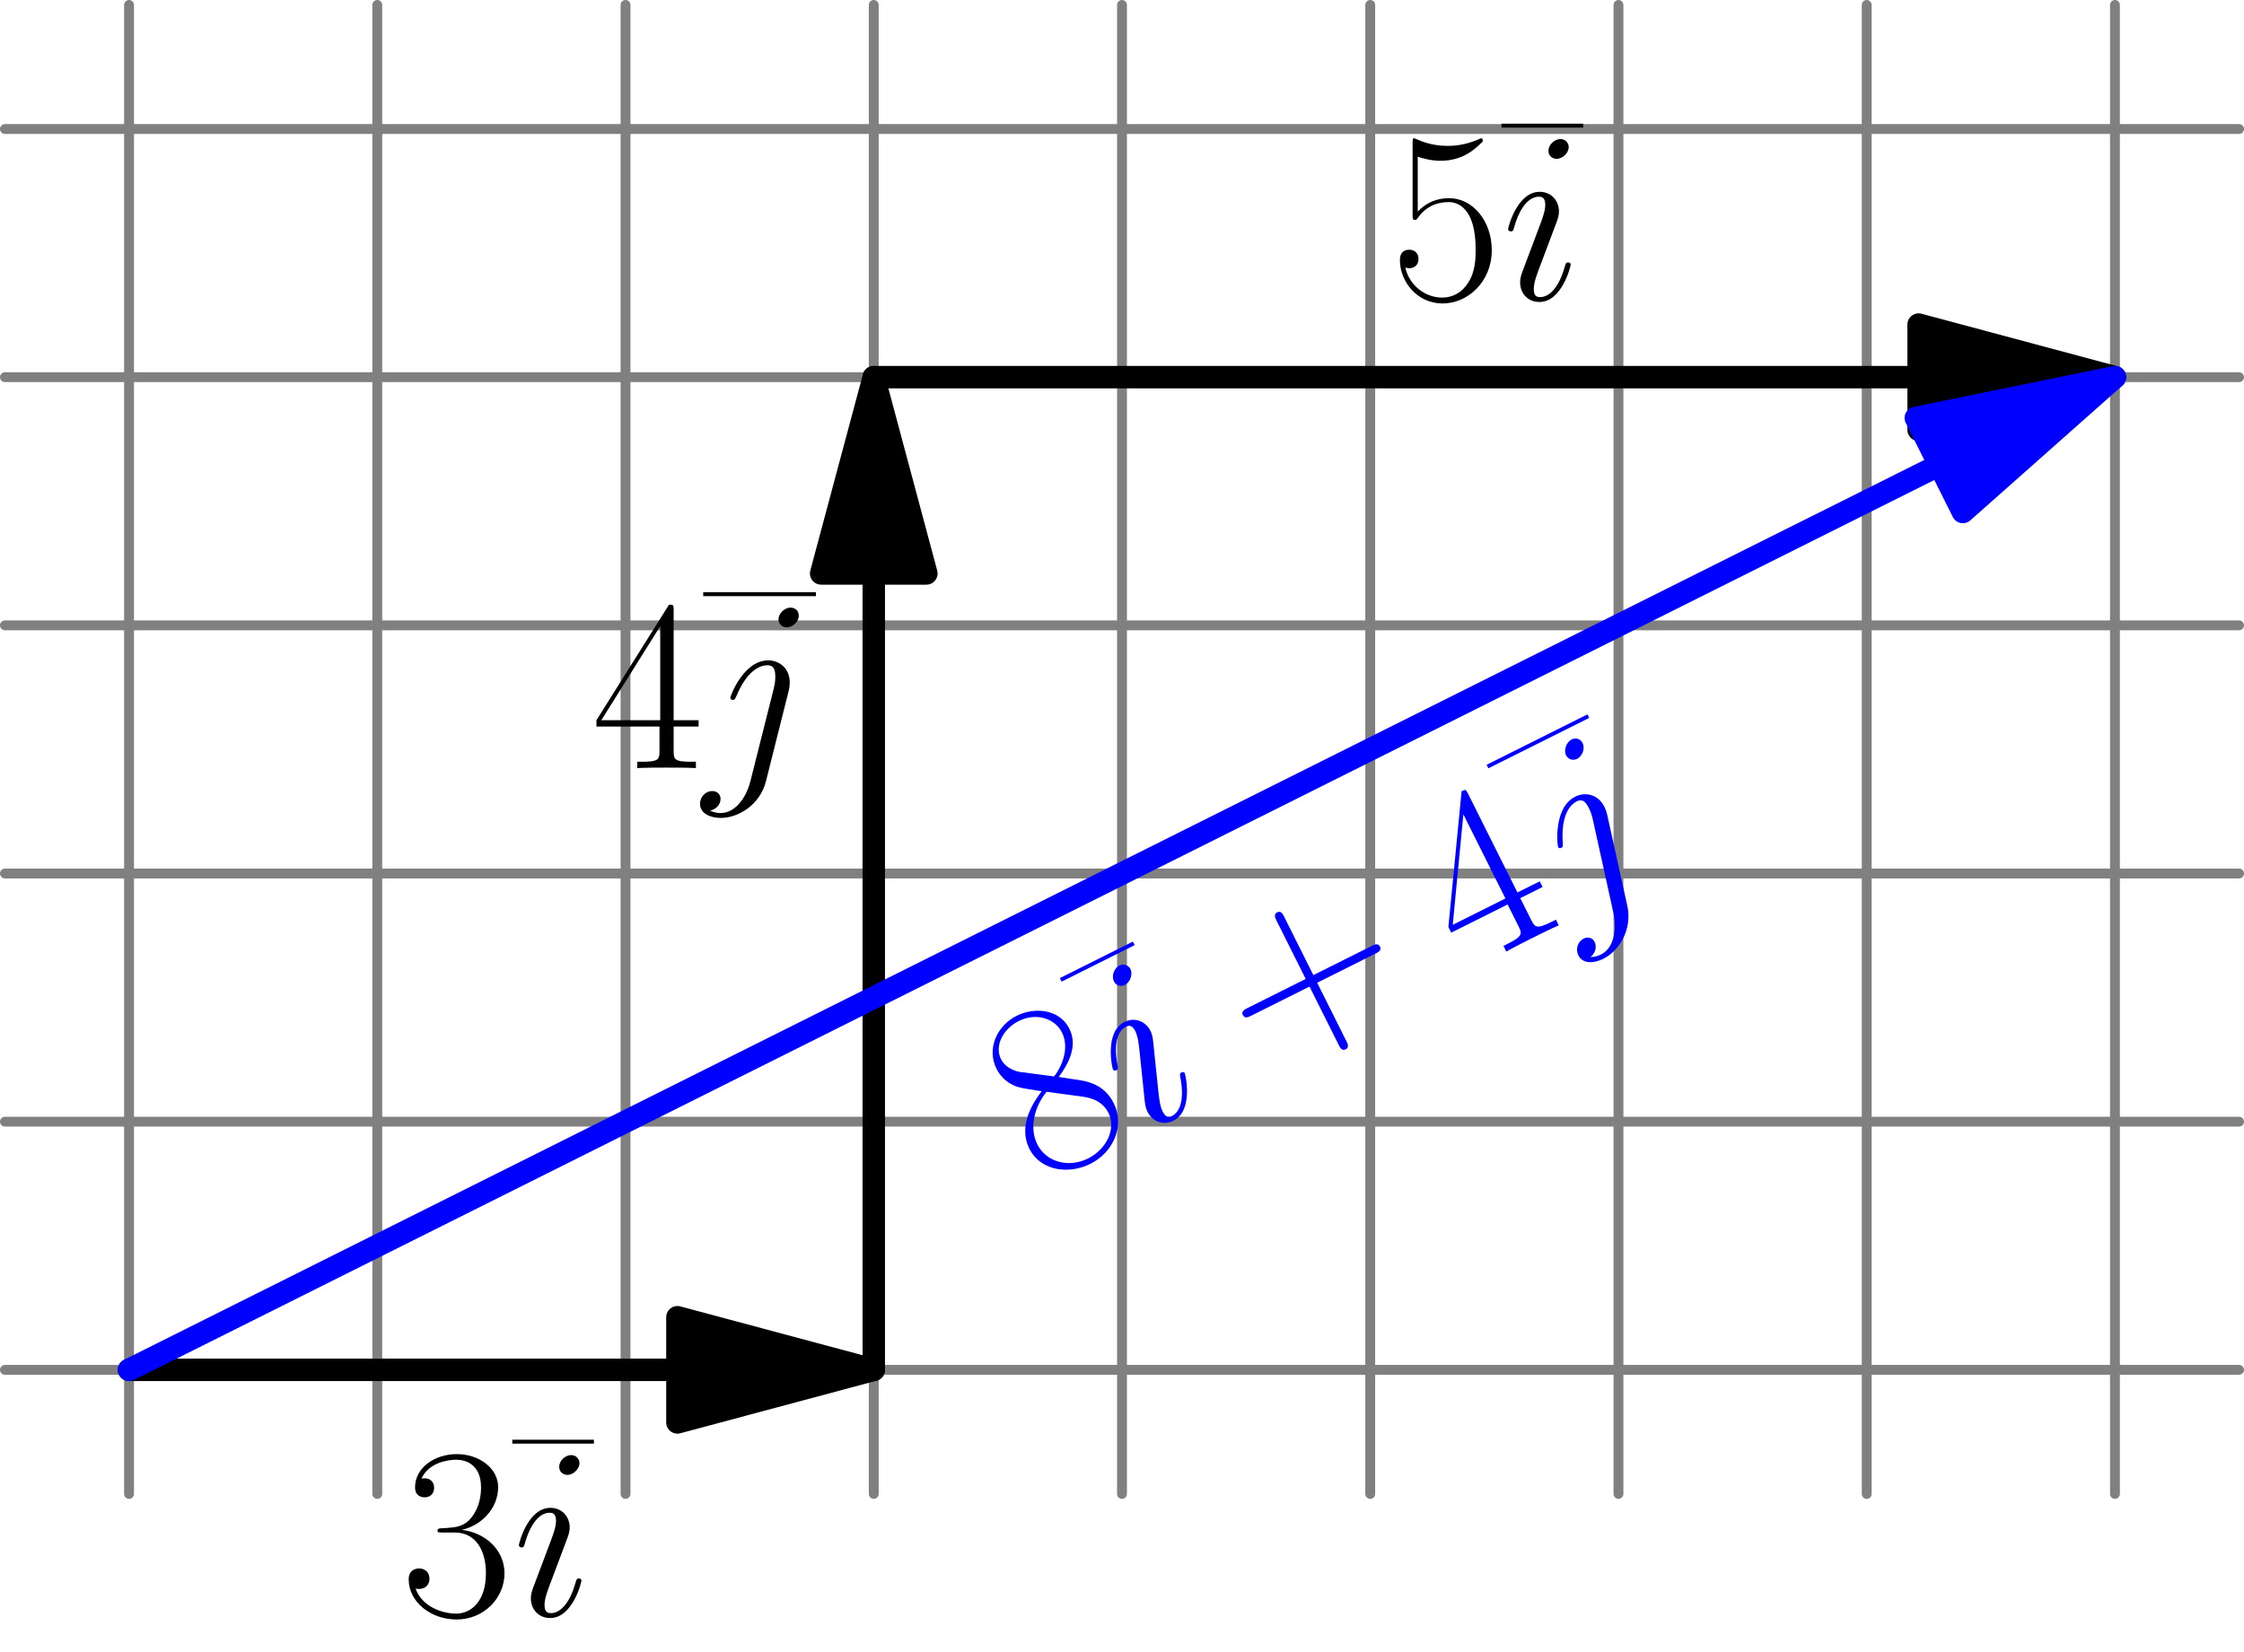
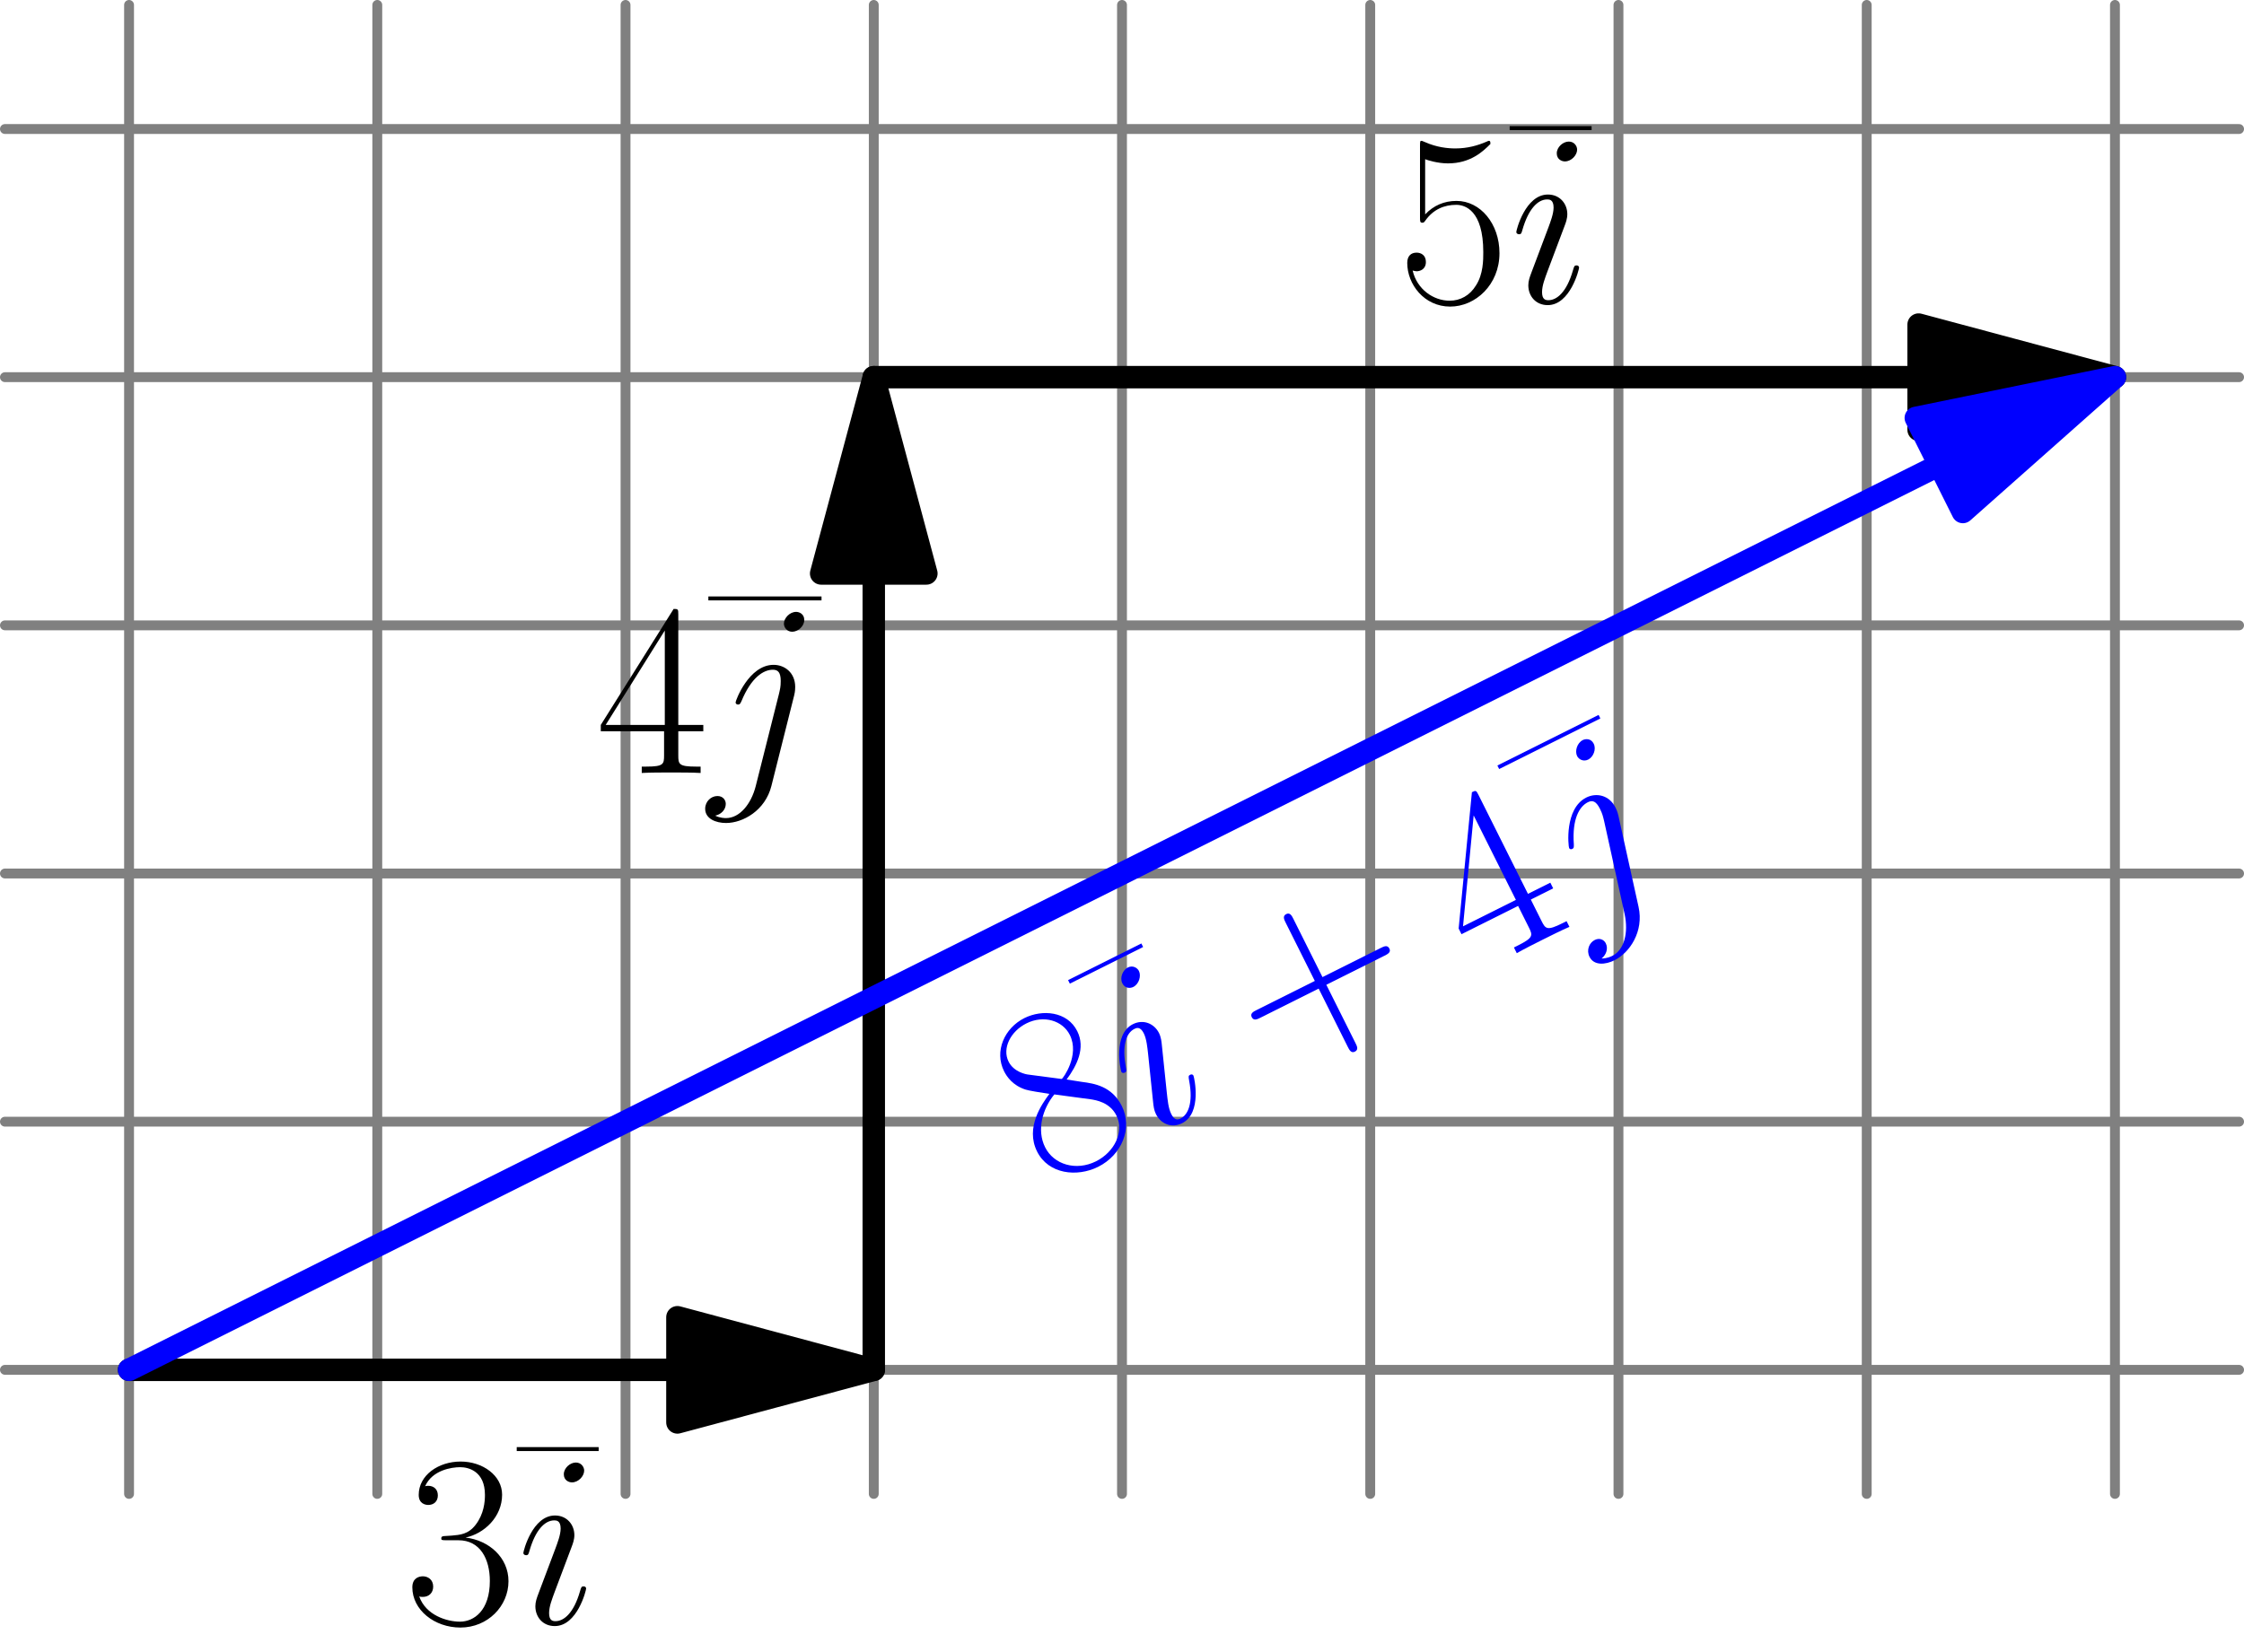
- <svg xmlns="http://www.w3.org/2000/svg" xmlns:xlink="http://www.w3.org/1999/xlink" height="167.603pt" version="1.1" viewBox="56.621 54.06 227.622 167.603" width="227.622pt">
+ <svg xmlns="http://www.w3.org/2000/svg" xmlns:xlink="http://www.w3.org/1999/xlink" height="166.977pt" version="1.1" viewBox="56.409 53.858 226.772 166.977" width="226.772pt">
  <defs>
-     <path d="M7.015 -3.545C7.015 -3.668 6.916 -3.768 6.767 -3.768C6.544 -3.768 6.519 -3.693 6.395 -3.272C5.751 -1.016 4.734 -0.248 3.916 -0.248C3.619 -0.248 3.272 -0.322 3.272 -1.066C3.272 -1.735 3.569 -2.479 3.842 -3.222L5.577 -7.833C5.651 -8.031 5.825 -8.477 5.825 -8.948C5.825 -9.989 5.081 -10.931 3.867 -10.931C1.586 -10.931 0.669 -7.337 0.669 -7.139C0.669 -7.04 0.768 -6.916 0.942 -6.916C1.165 -6.916 1.19 -7.015 1.289 -7.362C1.884 -9.444 2.826 -10.435 3.792 -10.435C4.016 -10.435 4.437 -10.411 4.437 -9.617C4.437 -8.973 4.115 -8.155 3.916 -7.61L2.181 -2.999C2.033 -2.603 1.884 -2.206 1.884 -1.76C1.884 -0.644 2.652 0.248 3.842 0.248C6.122 0.248 7.015 -3.371 7.015 -3.545ZM6.816 -15.467C6.816 -15.839 6.519 -16.285 5.974 -16.285C5.404 -16.285 4.759 -15.74 4.759 -15.095C4.759 -14.476 5.28 -14.277 5.577 -14.277C6.246 -14.277 6.816 -14.922 6.816 -15.467Z" id="g0-105" />
-     <path d="M8.675 -7.857C8.775 -8.254 8.775 -8.601 8.775 -8.7C8.775 -10.138 7.709 -10.931 6.593 -10.931C4.09 -10.931 2.751 -7.312 2.751 -7.139C2.751 -7.015 2.851 -6.916 2.999 -6.916C3.198 -6.916 3.222 -7.015 3.346 -7.263C4.338 -9.667 5.577 -10.435 6.519 -10.435C7.04 -10.435 7.312 -10.163 7.312 -9.295C7.312 -8.7 7.238 -8.452 7.139 -8.006L4.784 1.339C4.313 3.173 3.148 4.561 1.785 4.561C1.686 4.561 1.165 4.561 0.694 4.313C1.289 4.189 1.76 3.718 1.76 3.123C1.76 2.727 1.462 2.33 0.917 2.33C0.273 2.33 -0.322 2.875 -0.322 3.619C-0.322 4.635 0.768 5.057 1.785 5.057C3.495 5.057 5.751 3.792 6.37 1.314L8.675 -7.857ZM9.692 -15.467C9.692 -16.087 9.171 -16.285 8.874 -16.285C8.205 -16.285 7.634 -15.641 7.634 -15.095C7.634 -14.723 7.932 -14.277 8.477 -14.277C9.047 -14.277 9.692 -14.823 9.692 -15.467Z" id="g0-106" />
-     <path d="M9.345 -5.751H15.913C16.26 -5.751 16.682 -5.751 16.682 -6.172C16.682 -6.618 16.285 -6.618 15.913 -6.618H9.345V-13.187C9.345 -13.534 9.345 -13.955 8.923 -13.955C8.477 -13.955 8.477 -13.559 8.477 -13.187V-6.618H1.909C1.562 -6.618 1.14 -6.618 1.14 -6.197C1.14 -5.751 1.537 -5.751 1.909 -5.751H8.477V0.818C8.477 1.165 8.477 1.586 8.899 1.586C9.345 1.586 9.345 1.19 9.345 0.818V-5.751Z" id="g1-43" />
-     <path d="M5.478 -8.428C7.684 -8.428 8.651 -6.519 8.651 -4.313C8.651 -1.339 7.064 -0.198 5.627 -0.198C4.313 -0.198 2.181 -0.843 1.512 -2.751C1.636 -2.702 1.76 -2.702 1.884 -2.702C2.479 -2.702 2.925 -3.098 2.925 -3.743C2.925 -4.462 2.38 -4.784 1.884 -4.784C1.462 -4.784 0.818 -4.586 0.818 -3.668C0.818 -1.388 3.049 0.397 5.676 0.397C8.428 0.397 10.534 -1.76 10.534 -4.288C10.534 -6.692 8.552 -8.428 6.197 -8.7C8.081 -9.097 9.89 -10.782 9.89 -13.038C9.89 -14.971 7.932 -16.384 5.701 -16.384C3.445 -16.384 1.462 -14.996 1.462 -13.013C1.462 -12.146 2.107 -11.997 2.429 -11.997C2.95 -11.997 3.396 -12.319 3.396 -12.964S2.95 -13.93 2.429 -13.93C2.33 -13.93 2.206 -13.93 2.107 -13.881C2.826 -15.517 4.784 -15.814 5.651 -15.814S8.155 -15.393 8.155 -13.013C8.155 -12.319 8.056 -11.08 7.213 -9.989C6.469 -9.022 5.627 -8.973 4.809 -8.899C4.685 -8.899 4.115 -8.849 4.016 -8.849C3.842 -8.824 3.743 -8.799 3.743 -8.626S3.768 -8.428 4.263 -8.428H5.478Z" id="g1-51" />
-     <path d="M8.328 -16.037C8.328 -16.558 8.304 -16.582 7.857 -16.582L0.496 -4.858V-4.214H6.891V-1.785C6.891 -0.892 6.841 -0.644 5.106 -0.644H4.635V0C5.428 -0.05 6.767 -0.05 7.61 -0.05S9.791 -0.05 10.584 0V-0.644H10.113C8.378 -0.644 8.328 -0.892 8.328 -1.785V-4.214H10.857V-4.858H8.328V-16.037ZM6.965 -14.401V-4.858H0.991L6.965 -14.401Z" id="g1-52" />
-     <path d="M2.826 -14.5C3.074 -14.401 4.09 -14.079 5.131 -14.079C7.436 -14.079 8.7 -15.318 9.419 -16.037C9.419 -16.235 9.419 -16.36 9.27 -16.36C9.246 -16.36 9.196 -16.36 8.998 -16.26C8.13 -15.889 7.114 -15.591 5.875 -15.591C5.131 -15.591 4.016 -15.69 2.801 -16.235C2.528 -16.36 2.479 -16.36 2.454 -16.36C2.33 -16.36 2.305 -16.335 2.305 -15.839V-8.651C2.305 -8.205 2.305 -8.081 2.553 -8.081C2.677 -8.081 2.727 -8.13 2.851 -8.304C3.644 -9.419 4.734 -9.89 5.974 -9.89C6.841 -9.89 8.7 -9.345 8.7 -5.106C8.7 -4.313 8.7 -2.875 7.957 -1.735C7.337 -0.719 6.37 -0.198 5.304 -0.198C3.668 -0.198 2.008 -1.339 1.562 -3.247C1.661 -3.222 1.859 -3.173 1.958 -3.173C2.28 -3.173 2.9 -3.346 2.9 -4.115C2.9 -4.784 2.429 -5.057 1.958 -5.057C1.388 -5.057 1.016 -4.71 1.016 -4.016C1.016 -1.859 2.727 0.397 5.354 0.397C7.907 0.397 10.336 -1.809 10.336 -5.007C10.336 -7.981 8.403 -10.287 5.998 -10.287C4.734 -10.287 3.668 -9.816 2.826 -8.923V-14.5Z" id="g1-53" />
-     <path d="M6.742 -8.923C8.304 -9.717 9.89 -10.906 9.89 -12.815C9.89 -15.07 7.709 -16.384 5.701 -16.384C3.445 -16.384 1.462 -14.748 1.462 -12.493C1.462 -11.873 1.611 -10.807 2.578 -9.865C2.826 -9.617 3.867 -8.874 4.536 -8.403C3.421 -7.833 0.818 -6.469 0.818 -3.743C0.818 -1.19 3.247 0.397 5.651 0.397C8.304 0.397 10.534 -1.512 10.534 -4.04C10.534 -6.296 9.022 -7.337 8.031 -8.006L6.742 -8.923ZM3.495 -11.105C3.297 -11.229 2.305 -11.997 2.305 -13.162C2.305 -14.674 3.867 -15.814 5.651 -15.814C7.61 -15.814 9.047 -14.426 9.047 -12.815C9.047 -10.51 6.469 -9.196 6.345 -9.196C6.321 -9.196 6.296 -9.196 6.098 -9.345L3.495 -11.105ZM8.056 -6.023C8.428 -5.751 9.617 -4.933 9.617 -3.421C9.617 -1.586 7.783 -0.198 5.701 -0.198C3.445 -0.198 1.735 -1.809 1.735 -3.768S3.247 -7.362 4.957 -8.13L8.056 -6.023Z" id="g1-56" />
+     <path d="M9.38 -5.772H15.973C16.321 -5.772 16.744 -5.772 16.744 -6.195C16.744 -6.643 16.346 -6.643 15.973 -6.643H9.38V-13.236C9.38 -13.585 9.38 -14.007 8.957 -14.007C8.509 -14.007 8.509 -13.609 8.509 -13.236V-6.643H1.916C1.567 -6.643 1.144 -6.643 1.144 -6.22C1.144 -5.772 1.543 -5.772 1.916 -5.772H8.509V0.821C8.509 1.169 8.509 1.592 8.932 1.592C9.38 1.592 9.38 1.194 9.38 0.821V-5.772Z" id="g0-43" />
+     <path d="M5.498 -8.459C7.713 -8.459 8.683 -6.543 8.683 -4.329C8.683 -1.344 7.091 -0.199 5.648 -0.199C4.329 -0.199 2.189 -0.846 1.518 -2.762C1.642 -2.712 1.766 -2.712 1.891 -2.712C2.488 -2.712 2.936 -3.11 2.936 -3.757C2.936 -4.478 2.388 -4.802 1.891 -4.802C1.468 -4.802 0.821 -4.603 0.821 -3.682C0.821 -1.393 3.06 0.398 5.698 0.398C8.459 0.398 10.574 -1.766 10.574 -4.304C10.574 -6.718 8.584 -8.459 6.22 -8.733C8.111 -9.131 9.927 -10.823 9.927 -13.087C9.927 -15.027 7.962 -16.446 5.722 -16.446C3.458 -16.446 1.468 -15.052 1.468 -13.062C1.468 -12.191 2.115 -12.042 2.438 -12.042C2.961 -12.042 3.409 -12.365 3.409 -13.012S2.961 -13.983 2.438 -13.983C2.339 -13.983 2.214 -13.983 2.115 -13.933C2.836 -15.575 4.802 -15.873 5.673 -15.873S8.186 -15.45 8.186 -13.062C8.186 -12.365 8.086 -11.121 7.24 -10.027C6.494 -9.056 5.648 -9.007 4.827 -8.932C4.702 -8.932 4.13 -8.882 4.031 -8.882C3.856 -8.857 3.757 -8.832 3.757 -8.658S3.782 -8.459 4.279 -8.459H5.498Z" id="g0-51" />
+     <path d="M8.36 -16.097C8.36 -16.62 8.335 -16.645 7.887 -16.645L0.498 -4.876V-4.23H6.917V-1.791C6.917 -0.896 6.867 -0.647 5.125 -0.647H4.653V0C5.449 -0.05 6.792 -0.05 7.638 -0.05S9.828 -0.05 10.624 0V-0.647H10.151C8.409 -0.647 8.36 -0.896 8.36 -1.791V-4.23H10.897V-4.876H8.36V-16.097ZM6.991 -14.455V-4.876H0.995L6.991 -14.455Z" id="g0-52" />
+     <path d="M2.836 -14.555C3.085 -14.455 4.105 -14.132 5.15 -14.132C7.464 -14.132 8.733 -15.376 9.454 -16.097C9.454 -16.296 9.454 -16.421 9.305 -16.421C9.28 -16.421 9.23 -16.421 9.031 -16.321C8.161 -15.948 7.141 -15.649 5.897 -15.649C5.15 -15.649 4.031 -15.749 2.811 -16.296C2.538 -16.421 2.488 -16.421 2.463 -16.421C2.339 -16.421 2.314 -16.396 2.314 -15.898V-8.683C2.314 -8.235 2.314 -8.111 2.563 -8.111C2.687 -8.111 2.737 -8.161 2.861 -8.335C3.657 -9.454 4.752 -9.927 5.996 -9.927C6.867 -9.927 8.733 -9.38 8.733 -5.125C8.733 -4.329 8.733 -2.886 7.986 -1.742C7.364 -0.722 6.394 -0.199 5.324 -0.199C3.682 -0.199 2.015 -1.344 1.567 -3.259C1.667 -3.234 1.866 -3.185 1.966 -3.185C2.289 -3.185 2.911 -3.359 2.911 -4.13C2.911 -4.802 2.438 -5.076 1.966 -5.076C1.393 -5.076 1.02 -4.727 1.02 -4.031C1.02 -1.866 2.737 0.398 5.374 0.398C7.937 0.398 10.375 -1.816 10.375 -5.026C10.375 -8.011 8.434 -10.325 6.021 -10.325C4.752 -10.325 3.682 -9.852 2.836 -8.957V-14.555Z" id="g0-53" />
+     <path d="M6.767 -8.957C8.335 -9.753 9.927 -10.947 9.927 -12.863C9.927 -15.127 7.738 -16.446 5.722 -16.446C3.458 -16.446 1.468 -14.804 1.468 -12.54C1.468 -11.918 1.617 -10.848 2.588 -9.902C2.836 -9.653 3.881 -8.907 4.553 -8.434C3.433 -7.862 0.821 -6.494 0.821 -3.757C0.821 -1.194 3.259 0.398 5.673 0.398C8.335 0.398 10.574 -1.518 10.574 -4.055C10.574 -6.32 9.056 -7.364 8.061 -8.036L6.767 -8.957ZM3.508 -11.146C3.309 -11.271 2.314 -12.042 2.314 -13.211C2.314 -14.729 3.881 -15.873 5.673 -15.873C7.638 -15.873 9.081 -14.48 9.081 -12.863C9.081 -10.549 6.494 -9.23 6.369 -9.23C6.344 -9.23 6.32 -9.23 6.12 -9.38L3.508 -11.146ZM8.086 -6.046C8.459 -5.772 9.653 -4.951 9.653 -3.433C9.653 -1.592 7.812 -0.199 5.722 -0.199C3.458 -0.199 1.742 -1.816 1.742 -3.782S3.259 -7.389 4.976 -8.161L8.086 -6.046Z" id="g0-56" />
+     <path d="M7.041 -3.558C7.041 -3.682 6.942 -3.782 6.792 -3.782C6.568 -3.782 6.543 -3.707 6.419 -3.284C5.772 -1.02 4.752 -0.249 3.931 -0.249C3.632 -0.249 3.284 -0.323 3.284 -1.07C3.284 -1.742 3.583 -2.488 3.856 -3.234L5.598 -7.862C5.673 -8.061 5.847 -8.509 5.847 -8.982C5.847 -10.027 5.1 -10.972 3.881 -10.972C1.592 -10.972 0.672 -7.364 0.672 -7.165C0.672 -7.066 0.771 -6.942 0.945 -6.942C1.169 -6.942 1.194 -7.041 1.294 -7.389C1.891 -9.479 2.836 -10.475 3.807 -10.475C4.031 -10.475 4.454 -10.45 4.454 -9.653C4.454 -9.007 4.13 -8.186 3.931 -7.638L2.189 -3.01C2.04 -2.612 1.891 -2.214 1.891 -1.766C1.891 -0.647 2.662 0.249 3.856 0.249C6.145 0.249 7.041 -3.384 7.041 -3.558ZM6.842 -15.525C6.842 -15.898 6.543 -16.346 5.996 -16.346C5.424 -16.346 4.777 -15.799 4.777 -15.152C4.777 -14.53 5.299 -14.331 5.598 -14.331C6.27 -14.331 6.842 -14.978 6.842 -15.525Z" id="g1-105" />
+     <path d="M8.708 -7.887C8.808 -8.285 8.808 -8.633 8.808 -8.733C8.808 -10.176 7.738 -10.972 6.618 -10.972C4.105 -10.972 2.762 -7.34 2.762 -7.165C2.762 -7.041 2.861 -6.942 3.01 -6.942C3.21 -6.942 3.234 -7.041 3.359 -7.29C4.354 -9.703 5.598 -10.475 6.543 -10.475C7.066 -10.475 7.34 -10.201 7.34 -9.33C7.34 -8.733 7.265 -8.484 7.165 -8.036L4.802 1.344C4.329 3.185 3.16 4.578 1.791 4.578C1.692 4.578 1.169 4.578 0.697 4.329C1.294 4.205 1.766 3.732 1.766 3.135C1.766 2.737 1.468 2.339 0.921 2.339C0.274 2.339 -0.323 2.886 -0.323 3.632C-0.323 4.653 0.771 5.076 1.791 5.076C3.508 5.076 5.772 3.807 6.394 1.319L8.708 -7.887ZM9.728 -15.525C9.728 -16.147 9.206 -16.346 8.907 -16.346C8.235 -16.346 7.663 -15.699 7.663 -15.152C7.663 -14.779 7.962 -14.331 8.509 -14.331C9.081 -14.331 9.728 -14.878 9.728 -15.525Z" id="g1-106" />
  </defs>
-   <g id="page1">
+   <g id="page1" transform="matrix(0.996264 0 0 0.996264 0 0)">
    <g transform="matrix(1 0 0 1 69.7111 193.051)">
      <path d="M 0 12.59L 0 -138.491" fill="none" stroke="#808080" stroke-linecap="round" stroke-linejoin="round" stroke-miterlimit="10.037" stroke-width="1" />
    </g>
    <g transform="matrix(1 0 0 1 69.7111 193.051)">
      <path d="M 25.18 12.59L 25.18 -138.491" fill="none" stroke="#808080" stroke-linecap="round" stroke-linejoin="round" stroke-miterlimit="10.037" stroke-width="1" />
    </g>
    <g transform="matrix(1 0 0 1 69.7111 193.051)">
      <path d="M 50.361 12.59L 50.361 -138.491" fill="none" stroke="#808080" stroke-linecap="round" stroke-linejoin="round" stroke-miterlimit="10.037" stroke-width="1" />
    </g>
    <g transform="matrix(1 0 0 1 69.7111 193.051)">
      <path d="M 75.541 12.59L 75.541 -138.491" fill="none" stroke="#808080" stroke-linecap="round" stroke-linejoin="round" stroke-miterlimit="10.037" stroke-width="1" />
    </g>
    <g transform="matrix(1 0 0 1 69.7111 193.051)">
      <path d="M 100.721 12.59L 100.721 -138.491" fill="none" stroke="#808080" stroke-linecap="round" stroke-linejoin="round" stroke-miterlimit="10.037" stroke-width="1" />
    </g>
    <g transform="matrix(1 0 0 1 69.7111 193.051)">
      <path d="M 125.901 12.59L 125.901 -138.491" fill="none" stroke="#808080" stroke-linecap="round" stroke-linejoin="round" stroke-miterlimit="10.037" stroke-width="1" />
    </g>
    <g transform="matrix(1 0 0 1 69.7111 193.051)">
      <path d="M 151.081 12.59L 151.081 -138.491" fill="none" stroke="#808080" stroke-linecap="round" stroke-linejoin="round" stroke-miterlimit="10.037" stroke-width="1" />
    </g>
    <g transform="matrix(1 0 0 1 69.7111 193.051)">
      <path d="M 176.262 12.59L 176.262 -138.491" fill="none" stroke="#808080" stroke-linecap="round" stroke-linejoin="round" stroke-miterlimit="10.037" stroke-width="1" />
    </g>
    <g transform="matrix(1 0 0 1 69.7111 193.051)">
      <path d="M 201.442 12.59L 201.442 -138.491" fill="none" stroke="#808080" stroke-linecap="round" stroke-linejoin="round" stroke-miterlimit="10.037" stroke-width="1" />
    </g>
    <g transform="matrix(1 0 0 1 69.7111 193.051)">
      <path d="M -12.59 -0L 214.032 0" fill="none" stroke="#808080" stroke-linecap="round" stroke-linejoin="round" stroke-miterlimit="10.037" stroke-width="1" />
    </g>
    <g transform="matrix(1 0 0 1 69.7111 193.051)">
      <path d="M -12.59 -25.18L 214.032 -25.18" fill="none" stroke="#808080" stroke-linecap="round" stroke-linejoin="round" stroke-miterlimit="10.037" stroke-width="1" />
    </g>
    <g transform="matrix(1 0 0 1 69.7111 193.051)">
      <path d="M -12.59 -50.361L 214.032 -50.361" fill="none" stroke="#808080" stroke-linecap="round" stroke-linejoin="round" stroke-miterlimit="10.037" stroke-width="1" />
    </g>
    <g transform="matrix(1 0 0 1 69.7111 193.051)">
      <path d="M -12.59 -75.541L 214.032 -75.541" fill="none" stroke="#808080" stroke-linecap="round" stroke-linejoin="round" stroke-miterlimit="10.037" stroke-width="1" />
    </g>
    <g transform="matrix(1 0 0 1 69.7111 193.051)">
      <path d="M -12.59 -100.721L 214.032 -100.721" fill="none" stroke="#808080" stroke-linecap="round" stroke-linejoin="round" stroke-miterlimit="10.037" stroke-width="1" />
    </g>
    <g transform="matrix(1 0 0 1 69.7111 193.051)">
      <path d="M -12.59 -125.901L 214.032 -125.901" fill="none" stroke="#808080" stroke-linecap="round" stroke-linejoin="round" stroke-miterlimit="10.037" stroke-width="1" />
    </g>
    <g transform="matrix(1 0 0 1 69.7111 193.051)">
      <path d="M 55.624 0L 0 0" fill="none" stroke="#000000" stroke-linecap="round" stroke-linejoin="round" stroke-miterlimit="10.037" stroke-width="2.276" />
    </g>
    <g transform="matrix(1 0 0 1 69.7111 193.051)">
-       <path d="M 75.541 -2.03724e-16L 55.624 -5.337L 55.624 5.337L 75.541 -2.03724e-16Z" fill="#000000" />
+       <path d="M 75.541 0L 55.624 -5.337L 55.624 5.337L 75.541 0Z" fill="#000000" />
    </g>
    <g transform="matrix(1 0 0 1 69.7111 193.051)">
-       <path d="M 75.541 -2.03724e-16L 55.624 -5.337L 55.624 5.337L 75.541 -2.03724e-16Z" fill="none" stroke="#000000" stroke-linecap="round" stroke-linejoin="round" stroke-miterlimit="10.037" stroke-width="2.276" />
+       <path d="M 75.541 0L 55.624 -5.337L 55.624 5.337L 75.541 0Z" fill="none" stroke="#000000" stroke-linecap="round" stroke-linejoin="round" stroke-miterlimit="10.037" stroke-width="2.276" />
    </g>
-     <use x="97.26" xlink:href="#g1-51" y="217.985" />
-     <rect height="0.398" width="8.28" x="108.585" y="200.141" />
-     <use x="108.585" xlink:href="#g0-105" y="217.985" />
+     <use x="97.625" xlink:href="#g0-51" y="218.802" />
+     <rect height="0.4" width="8.311" x="109.035" y="200.891" />
+     <use x="109.035" xlink:href="#g1-105" y="218.802" />
    <g transform="matrix(1 0 0 1 69.7111 193.051)">
      <path d="M 75.541 -80.804L 75.541 0" fill="none" stroke="#000000" stroke-linecap="round" stroke-linejoin="round" stroke-miterlimit="10.037" stroke-width="2.276" />
    </g>
    <g transform="matrix(1 0 0 1 69.7111 193.051)">
      <path d="M 75.541 -100.721L 70.204 -80.804L 80.877 -80.804L 75.541 -100.721Z" fill="#000000" />
    </g>
    <g transform="matrix(1 0 0 1 69.7111 193.051)">
      <path d="M 75.541 -100.721L 70.204 -80.804L 80.877 -80.804L 75.541 -100.721Z" fill="none" stroke="#000000" stroke-linecap="round" stroke-linejoin="round" stroke-miterlimit="10.037" stroke-width="2.276" />
    </g>
-     <use x="116.626" xlink:href="#g1-52" y="131.995" />
-     <rect height="0.398" width="11.435" x="127.952" y="114.151" />
-     <use x="127.952" xlink:href="#g0-106" y="131.995" />
+     <use x="117.064" xlink:href="#g0-52" y="132.49" />
+     <rect height="0.4" width="11.478" x="128.474" y="114.579" />
+     <use x="128.474" xlink:href="#g1-106" y="132.49" />
    <g transform="matrix(1 0 0 1 69.7111 193.051)">
      <path d="M 181.525 -100.721L 75.541 -100.721" fill="none" stroke="#000000" stroke-linecap="round" stroke-linejoin="round" stroke-miterlimit="10.037" stroke-width="2.276" />
    </g>
    <g transform="matrix(1 0 0 1 69.7111 193.051)">
      <path d="M 201.442 -100.721L 181.525 -106.058L 181.525 -95.384L 201.442 -100.721Z" fill="#000000" />
    </g>
    <g transform="matrix(1 0 0 1 69.7111 193.051)">
      <path d="M 201.442 -100.721L 181.525 -106.058L 181.525 -95.384L 201.442 -100.721Z" fill="none" stroke="#000000" stroke-linecap="round" stroke-linejoin="round" stroke-miterlimit="10.037" stroke-width="2.276" />
    </g>
-     <use x="197.605" xlink:href="#g1-53" y="84.454" />
-     <rect height="0.398" width="8.28" x="208.93" y="66.61" />
-     <use x="208.93" xlink:href="#g0-105" y="84.454" />
+     <use x="198.346" xlink:href="#g0-53" y="84.77" />
+     <rect height="0.4" width="8.311" x="209.756" y="66.859" />
+     <use x="209.756" xlink:href="#g1-105" y="84.77" />
    <g transform="matrix(1 0 0 1 69.7111 193.051)">
      <path d="M 183.628 -91.814L 0 0" fill="none" stroke="#0000ff" stroke-linecap="round" stroke-linejoin="round" stroke-miterlimit="10.037" stroke-width="2.276" />
    </g>
    <g transform="matrix(1 0 0 1 69.7111 193.051)">
      <path d="M 201.442 -100.721L 181.241 -96.587L 186.014 -87.04L 201.442 -100.721Z" fill="#0000ff" />
    </g>
    <g transform="matrix(1 0 0 1 69.7111 193.051)">
      <path d="M 201.442 -100.721L 181.241 -96.587L 186.014 -87.04L 201.442 -100.721Z" fill="none" stroke="#0000ff" stroke-linecap="round" stroke-linejoin="round" stroke-miterlimit="10.037" stroke-width="2.276" />
    </g>
    <g fill="#0000ff" transform="matrix(0.894427 -0.447214 0.447214 0.894427 -47.4268 93.859)">
-       <use x="151.313" xlink:href="#g1-56" y="165.624" />
-       <use x="162.638" xlink:href="#g0-105" y="165.624" />
-       <use x="176.426" xlink:href="#g1-43" y="165.624" />
-       <use x="199.71" xlink:href="#g1-52" y="165.624" />
-       <use x="211.036" xlink:href="#g0-106" y="165.624" />
+       <use x="151.88" xlink:href="#g0-56" y="166.245" />
+       <use x="163.291" xlink:href="#g1-105" y="166.245" />
+       <use x="177.13" xlink:href="#g0-43" y="166.245" />
+       <use x="200.569" xlink:href="#g0-52" y="166.245" />
+       <use x="211.979" xlink:href="#g1-106" y="166.245" />
    </g>
-     <rect fill="#0000ff" height="0.398" transform="matrix(0.894427 -0.447214 0.447214 0.894427 -47.4268 93.859)" width="8.28" x="162.638" y="147.78" />
-     <rect fill="#0000ff" height="0.398" transform="matrix(0.894427 -0.447214 0.447214 0.894427 -47.4268 93.859)" width="11.435" x="211.036" y="147.78" />
+     <rect fill="#0000ff" height="0.4" transform="matrix(0.894427 -0.447214 0.447214 0.894427 -47.4268 93.859)" width="8.311" x="163.291" y="148.334" />
+     <rect fill="#0000ff" height="0.4" transform="matrix(0.894427 -0.447214 0.447214 0.894427 -47.4268 93.859)" width="11.478" x="211.979" y="148.334" />
  </g>
</svg>
